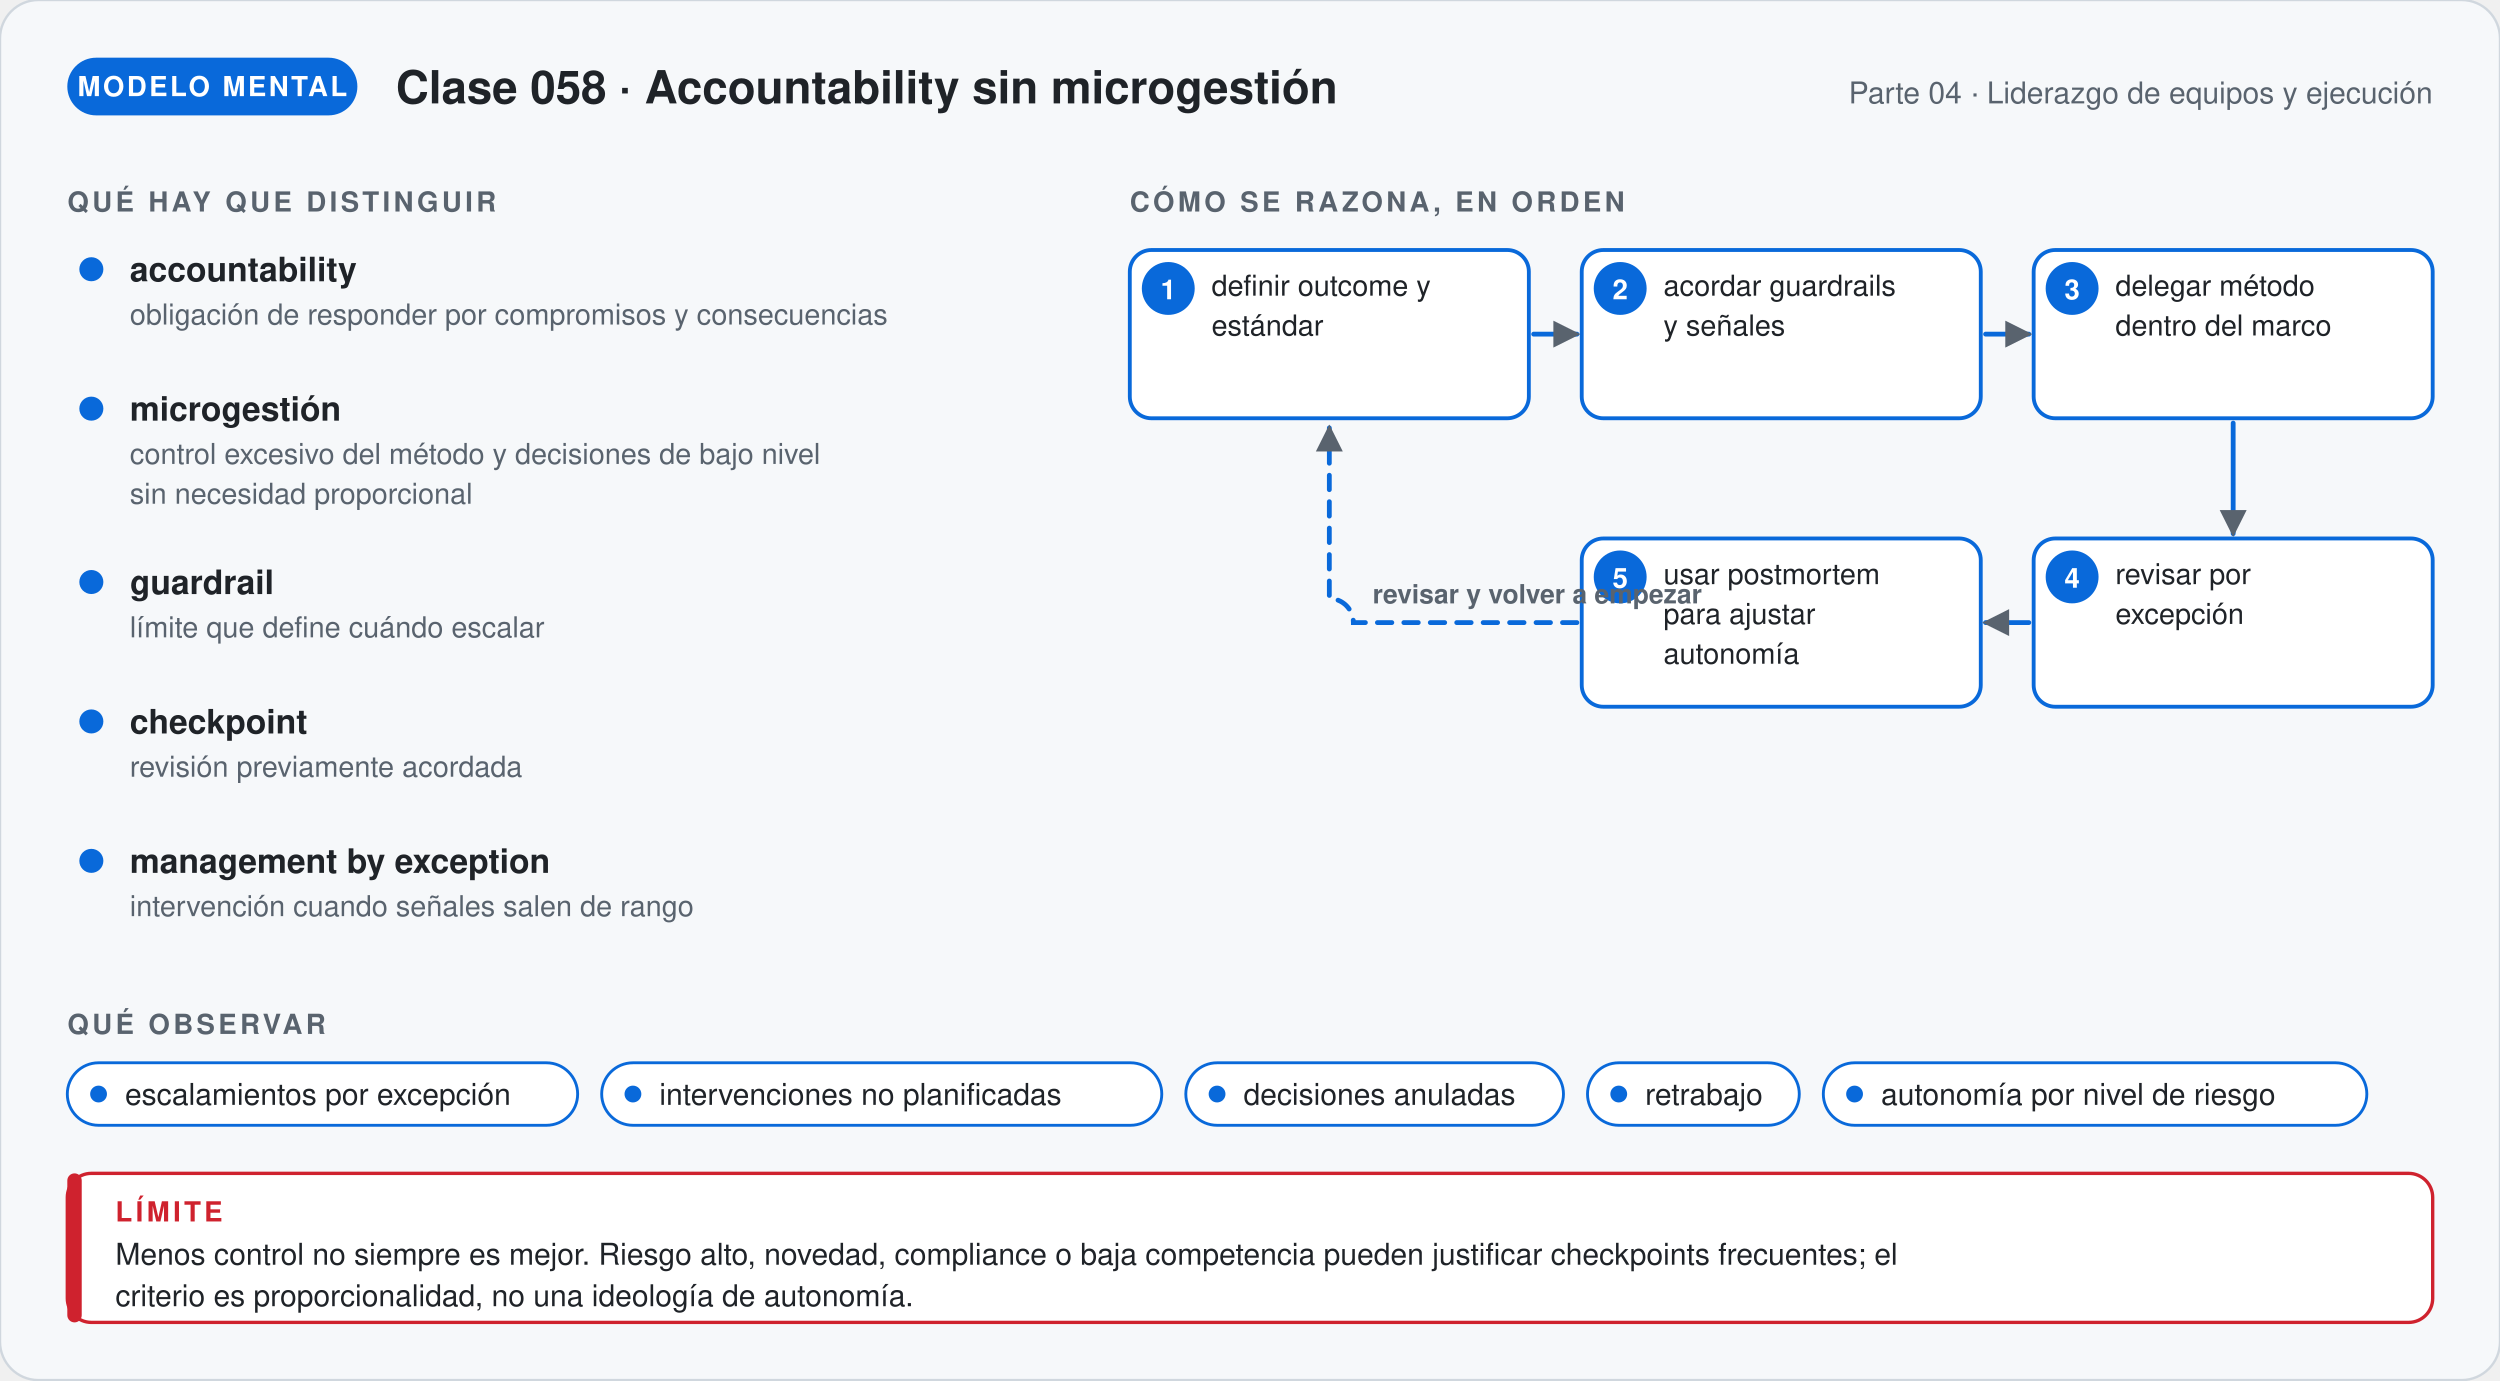
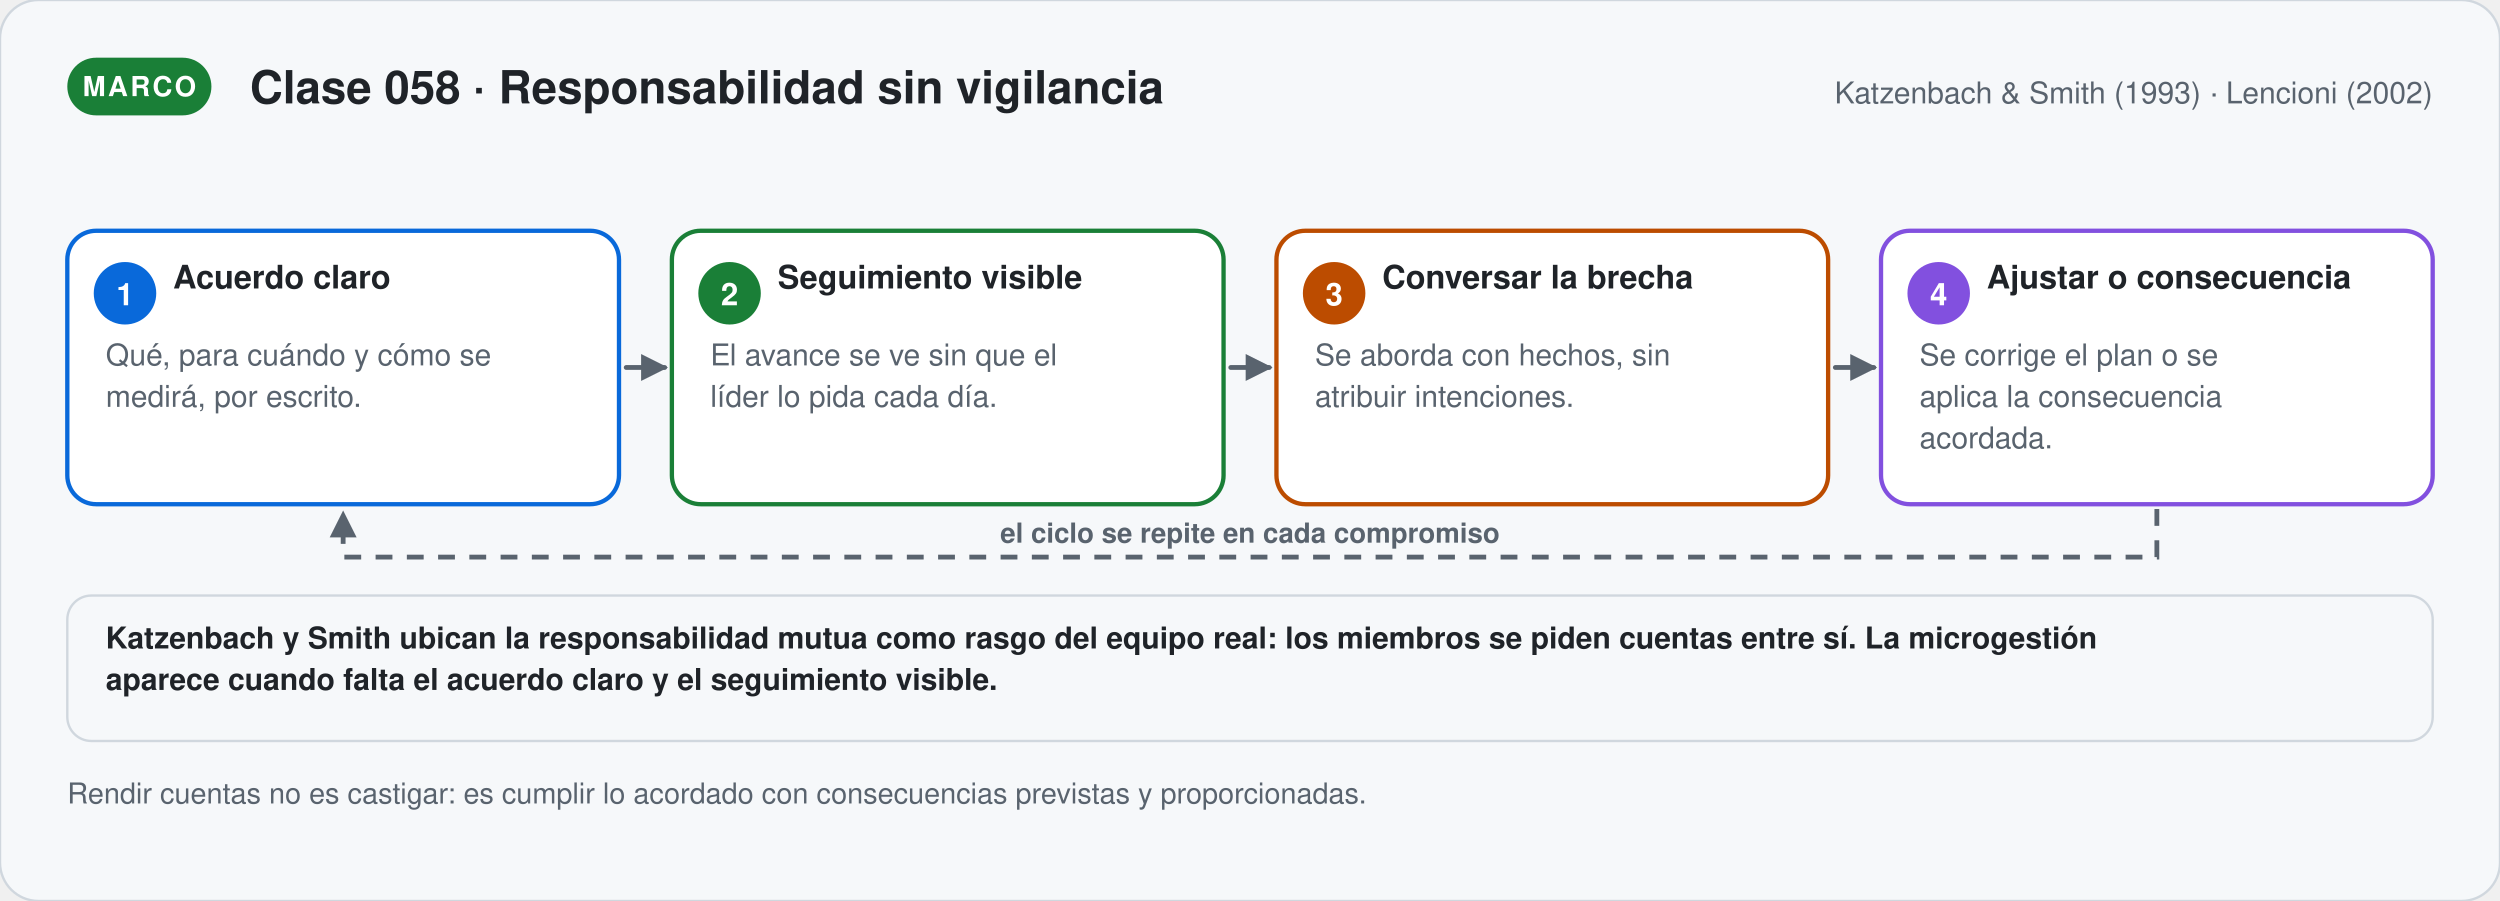
- <svg xmlns="http://www.w3.org/2000/svg" viewBox="0 0 1040 574.12" width="1040" role="img" aria-labelledby="t-g58 d-g58" font-family="'Segoe UI', 'Helvetica Neue', Helvetica, Arial, sans-serif">
+ <svg xmlns="http://www.w3.org/2000/svg" viewBox="0 0 1040 374.81" width="1040" role="img" aria-labelledby="t-s58 d-s58" font-family="'Segoe UI', 'Helvetica Neue', Helvetica, Arial, sans-serif">
  <defs>
-     <marker id="p-g58" viewBox="0 0 10 10" refX="8" refY="5" markerWidth="7" markerHeight="7" orient="auto">
+     <marker id="p-s58" viewBox="0 0 10 10" refX="8" refY="5" markerWidth="7" markerHeight="7" orient="auto">
      <path d="M1,1 L9,5 L1,9 Z" fill="#59636e" />
    </marker>
  </defs>
-   <rect width="1040" height="574.12" rx="16" fill="#f6f8fa" stroke="#d0d7de" />
-   <rect x="28" y="24" width="120.67" height="24" rx="12" fill="#0969da" />
-   <text x="88.335" y="40" font-size="11.5" font-weight="700" fill="#ffffff" text-anchor="middle" letter-spacing="1">MODELO MENTAL</text>
-   <text x="164.67" y="43" font-size="19" font-weight="700" fill="#1f2328" text-anchor="start">Clase 058 · Accountability sin microgestión</text>
-   <text x="1012" y="43" font-size="12.5" font-weight="400" fill="#59636e" text-anchor="end">Parte 04 · Liderazgo de equipos y ejecución</text>
-   <text x="28" y="88" font-size="11.5" font-weight="700" fill="#59636e" text-anchor="start" letter-spacing="1.4">QUÉ HAY QUE DISTINGUIR</text>
-   <circle cx="38" cy="112" r="5" fill="#0969da" />
-   <text x="54" y="117" font-size="14" font-weight="700" fill="#1f2328" text-anchor="start">accountability</text>
-   <text x="54" y="135" font-size="12" font-weight="400" fill="#59636e" text-anchor="start">obligación de responder por compromisos y consecuencias</text>
-   <circle cx="38" cy="170" r="5" fill="#0969da" />
-   <text x="54" y="175" font-size="14" font-weight="700" fill="#1f2328" text-anchor="start">microgestión</text>
-   <text x="54" y="193" font-size="12" font-weight="400" fill="#59636e" text-anchor="start">control excesivo del método y decisiones de bajo nivel</text>
-   <text x="54" y="209.56" font-size="12" font-weight="400" fill="#59636e" text-anchor="start">sin necesidad proporcional</text>
-   <circle cx="38" cy="242.12" r="5" fill="#0969da" />
-   <text x="54" y="247.12" font-size="14" font-weight="700" fill="#1f2328" text-anchor="start">guardrail</text>
-   <text x="54" y="265.12" font-size="12" font-weight="400" fill="#59636e" text-anchor="start">límite que define cuándo escalar</text>
-   <circle cx="38" cy="300.12" r="5" fill="#0969da" />
-   <text x="54" y="305.12" font-size="14" font-weight="700" fill="#1f2328" text-anchor="start">checkpoint</text>
-   <text x="54" y="323.12" font-size="12" font-weight="400" fill="#59636e" text-anchor="start">revisión previamente acordada</text>
-   <circle cx="38" cy="358.12" r="5" fill="#0969da" />
-   <text x="54" y="363.12" font-size="14" font-weight="700" fill="#1f2328" text-anchor="start">management by exception</text>
-   <text x="54" y="381.12" font-size="12" font-weight="400" fill="#59636e" text-anchor="start">intervención cuando señales salen de rango</text>
-   <text x="470" y="88" font-size="11.5" font-weight="700" fill="#59636e" text-anchor="start" letter-spacing="1.4">CÓMO SE RAZONA, EN ORDEN</text>
-   <rect x="470" y="104" width="166" height="70" rx="9" fill="#ffffff" stroke="#0969da" stroke-width="1.6" />
-   <circle cx="486.0" cy="120" r="11" fill="#0969da" />
-   <text x="486" y="124.5" font-size="11.5" font-weight="700" fill="#ffffff" text-anchor="middle">1</text>
-   <text x="504" y="123" font-size="12" font-weight="400" fill="#1f2328" text-anchor="start">definir outcome y</text>
-   <text x="504" y="139.56" font-size="12" font-weight="400" fill="#1f2328" text-anchor="start">estándar</text>
-   <rect x="658" y="104" width="166" height="70" rx="9" fill="#ffffff" stroke="#0969da" stroke-width="1.6" />
-   <circle cx="674.0" cy="120" r="11" fill="#0969da" />
-   <text x="674" y="124.5" font-size="11.5" font-weight="700" fill="#ffffff" text-anchor="middle">2</text>
-   <text x="692" y="123" font-size="12" font-weight="400" fill="#1f2328" text-anchor="start">acordar guardrails</text>
-   <text x="692" y="139.56" font-size="12" font-weight="400" fill="#1f2328" text-anchor="start">y señales</text>
-   <rect x="846" y="104" width="166" height="70" rx="9" fill="#ffffff" stroke="#0969da" stroke-width="1.6" />
-   <circle cx="862.0" cy="120" r="11" fill="#0969da" />
-   <text x="862" y="124.5" font-size="11.5" font-weight="700" fill="#ffffff" text-anchor="middle">3</text>
-   <text x="880" y="123" font-size="12" font-weight="400" fill="#1f2328" text-anchor="start">delegar método</text>
-   <text x="880" y="139.56" font-size="12" font-weight="400" fill="#1f2328" text-anchor="start">dentro del marco</text>
-   <rect x="846" y="224" width="166" height="70" rx="9" fill="#ffffff" stroke="#0969da" stroke-width="1.6" />
-   <circle cx="862.0" cy="240" r="11" fill="#0969da" />
-   <text x="862" y="244.5" font-size="11.5" font-weight="700" fill="#ffffff" text-anchor="middle">4</text>
-   <text x="880" y="243" font-size="12" font-weight="400" fill="#1f2328" text-anchor="start">revisar por</text>
-   <text x="880" y="259.56" font-size="12" font-weight="400" fill="#1f2328" text-anchor="start">excepción</text>
-   <rect x="658" y="224" width="166" height="70" rx="9" fill="#ffffff" stroke="#0969da" stroke-width="1.6" />
-   <circle cx="674.0" cy="240" r="11" fill="#0969da" />
-   <text x="674" y="244.5" font-size="11.5" font-weight="700" fill="#ffffff" text-anchor="middle">5</text>
-   <text x="692" y="243" font-size="12" font-weight="400" fill="#1f2328" text-anchor="start">usar postmortem</text>
-   <text x="692" y="259.56" font-size="12" font-weight="400" fill="#1f2328" text-anchor="start">para ajustar</text>
-   <text x="692" y="276.12" font-size="12" font-weight="400" fill="#1f2328" text-anchor="start">autonomía</text>
-   <path d="M638,139 L656,139" stroke="#0969da" stroke-width="2" fill="none" stroke-linecap="round" marker-end="url(#p-g58)" />
-   <path d="M826,139 L844,139" stroke="#0969da" stroke-width="2" fill="none" stroke-linecap="round" marker-end="url(#p-g58)" />
-   <path d="M929,176 L929,222" stroke="#0969da" stroke-width="2" fill="none" stroke-linecap="round" marker-end="url(#p-g58)" />
-   <path d="M844,259 L826,259" stroke="#0969da" stroke-width="2" fill="none" stroke-linecap="round" marker-end="url(#p-g58)" />
-   <path d="M656.0,259.0 H563.0 a10,10 0 0 0 -10,-10 V178" stroke="#0969da" stroke-width="2" fill="none" stroke-dasharray="6 5" stroke-linecap="round" marker-end="url(#p-g58)" />
-   <text x="571" y="251" font-size="11" font-weight="600" fill="#59636e" text-anchor="start">revisar y volver a empezar</text>
-   <text x="28" y="430.12" font-size="11.5" font-weight="700" fill="#59636e" text-anchor="start" letter-spacing="1.4">QUÉ OBSERVAR</text>
-   <rect x="28" y="442.12" width="212.3" height="26" rx="13" fill="#ffffff" stroke="#0969da" stroke-width="1.2" />
-   <circle cx="41" cy="455.12" r="3.5" fill="#0969da" />
-   <text x="52" y="459.62" font-size="12.5" font-weight="400" fill="#1f2328" text-anchor="start">escalamientos por excepción</text>
-   <rect x="250.3" y="442.12" width="233" height="26" rx="13" fill="#ffffff" stroke="#0969da" stroke-width="1.2" />
-   <circle cx="263.3" cy="455.12" r="3.5" fill="#0969da" />
-   <text x="274.3" y="459.62" font-size="12.5" font-weight="400" fill="#1f2328" text-anchor="start">intervenciones no planificadas</text>
-   <rect x="493.3" y="442.12" width="157.1" height="26" rx="13" fill="#ffffff" stroke="#0969da" stroke-width="1.2" />
-   <circle cx="506.3" cy="455.12" r="3.5" fill="#0969da" />
-   <text x="517.3" y="459.62" font-size="12.5" font-weight="400" fill="#1f2328" text-anchor="start">decisiones anuladas</text>
-   <rect x="660.4" y="442.12" width="88.1" height="26" rx="13" fill="#ffffff" stroke="#0969da" stroke-width="1.2" />
-   <circle cx="673.4" cy="455.12" r="3.5" fill="#0969da" />
-   <text x="684.4" y="459.62" font-size="12.5" font-weight="400" fill="#1f2328" text-anchor="start">retrabajo</text>
-   <rect x="758.5" y="442.12" width="226.1" height="26" rx="13" fill="#ffffff" stroke="#0969da" stroke-width="1.2" />
-   <circle cx="771.5" cy="455.12" r="3.5" fill="#0969da" />
-   <text x="782.5" y="459.62" font-size="12.5" font-weight="400" fill="#1f2328" text-anchor="start">autonomía por nivel de riesgo</text>
-   <rect x="28" y="488.12" width="984" height="62" rx="10" fill="#ffffff" stroke="#cf222e" stroke-width="1.4" />
-   <rect x="28" y="488.12" width="6" height="62" rx="3" fill="#cf222e" />
-   <text x="48" y="508.12" font-size="11.5" font-weight="700" fill="#cf222e" text-anchor="start" letter-spacing="1.4">LÍMITE</text>
-   <text x="48" y="526.12" font-size="12.5" font-weight="400" fill="#1f2328" text-anchor="start">Menos control no siempre es mejor. Riesgo alto, novedad, compliance o baja competencia pueden justificar checkpoints frecuentes; el</text>
-   <text x="48" y="543.37" font-size="12.5" font-weight="400" fill="#1f2328" text-anchor="start">criterio es proporcionalidad, no una ideología de autonomía.</text>
+   <rect width="1040" height="374.81" rx="16" fill="#f6f8fa" stroke="#d0d7de" />
+   <rect x="28" y="24" width="59.95" height="24" rx="12" fill="#1a7f37" />
+   <text x="57.975" y="40" font-size="11.5" font-weight="700" fill="#ffffff" text-anchor="middle" letter-spacing="1">MARCO</text>
+   <text x="103.95" y="43" font-size="19" font-weight="700" fill="#1f2328" text-anchor="start">Clase 058 · Responsabilidad sin vigilancia</text>
+   <text x="1012" y="43" font-size="12.5" font-weight="400" fill="#59636e" text-anchor="end">Katzenbach &amp; Smith (1993) · Lencioni (2002)</text>
+   <rect x="28" y="96" width="229.5" height="113.75" rx="12" fill="#ffffff" stroke="#0969da" stroke-width="1.8" />
+   <circle cx="52.0" cy="122.0" r="13" fill="#0969da" />
+   <text x="52" y="127" font-size="13" font-weight="700" fill="#ffffff" text-anchor="middle">1</text>
+   <text x="72" y="120" font-size="13.5" font-weight="700" fill="#1f2328" text-anchor="start">Acuerdo claro</text>
+   <text x="44" y="152" font-size="12.5" font-weight="400" fill="#59636e" text-anchor="start">Qué, para cuándo y cómo se</text>
+   <text x="44" y="169.25" font-size="12.5" font-weight="400" fill="#59636e" text-anchor="start">medirá, por escrito.</text>
+   <path d="M260.5,152.875 L276.5,152.875" stroke="#59636e" stroke-width="2" fill="none" stroke-linecap="round" marker-end="url(#p-s58)" />
+   <rect x="279.5" y="96" width="229.5" height="113.75" rx="12" fill="#ffffff" stroke="#1a7f37" stroke-width="1.8" />
+   <circle cx="303.5" cy="122.0" r="13" fill="#1a7f37" />
+   <text x="303.5" y="127" font-size="13" font-weight="700" fill="#ffffff" text-anchor="middle">2</text>
+   <text x="323.5" y="120" font-size="13.5" font-weight="700" fill="#1f2328" text-anchor="start">Seguimiento visible</text>
+   <text x="295.5" y="152" font-size="12.5" font-weight="400" fill="#59636e" text-anchor="start">El avance se ve sin que el</text>
+   <text x="295.5" y="169.25" font-size="12.5" font-weight="400" fill="#59636e" text-anchor="start">líder lo pida cada día.</text>
+   <path d="M512,152.875 L528,152.875" stroke="#59636e" stroke-width="2" fill="none" stroke-linecap="round" marker-end="url(#p-s58)" />
+   <rect x="531" y="96" width="229.5" height="113.75" rx="12" fill="#ffffff" stroke="#bc4c00" stroke-width="1.8" />
+   <circle cx="555.0" cy="122.0" r="13" fill="#bc4c00" />
+   <text x="555" y="127" font-size="13" font-weight="700" fill="#ffffff" text-anchor="middle">3</text>
+   <text x="575" y="120" font-size="13.5" font-weight="700" fill="#1f2328" text-anchor="start">Conversar la brecha</text>
+   <text x="547" y="152" font-size="12.5" font-weight="400" fill="#59636e" text-anchor="start">Se aborda con hechos, sin</text>
+   <text x="547" y="169.25" font-size="12.5" font-weight="400" fill="#59636e" text-anchor="start">atribuir intenciones.</text>
+   <path d="M763.5,152.875 L779.5,152.875" stroke="#59636e" stroke-width="2" fill="none" stroke-linecap="round" marker-end="url(#p-s58)" />
+   <rect x="782.5" y="96" width="229.5" height="113.75" rx="12" fill="#ffffff" stroke="#8250df" stroke-width="1.8" />
+   <circle cx="806.5" cy="122.0" r="13" fill="#8250df" />
+   <text x="806.5" y="127" font-size="13" font-weight="700" fill="#ffffff" text-anchor="middle">4</text>
+   <text x="826.5" y="120" font-size="13.5" font-weight="700" fill="#1f2328" text-anchor="start">Ajustar o consecuencia</text>
+   <text x="798.5" y="152" font-size="12.5" font-weight="400" fill="#59636e" text-anchor="start">Se corrige el plan o se</text>
+   <text x="798.5" y="169.25" font-size="12.5" font-weight="400" fill="#59636e" text-anchor="start">aplica la consecuencia</text>
+   <text x="798.5" y="186.5" font-size="12.5" font-weight="400" fill="#59636e" text-anchor="start">acordada.</text>
+   <path d="M897.25,211.75 V231.75 H142.75 V213.75" stroke="#59636e" stroke-width="2" fill="none" stroke-dasharray="7 6" marker-end="url(#p-s58)" />
+   <text x="520" y="225.75" font-size="11.5" font-weight="600" fill="#59636e" text-anchor="middle">el ciclo se repite en cada compromiso</text>
+   <rect x="28" y="247.75" width="984" height="60.5" rx="10" fill="#f6f8fa" stroke="#d0d7de" stroke-width="1" />
+   <text x="44" y="269.75" font-size="12.5" font-weight="600" fill="#1f2328" text-anchor="start">Katzenbach y Smith ubican la responsabilidad mutua como rasgo del equipo real: los miembros se piden cuentas entre sí. La microgestión</text>
+   <text x="44" y="287" font-size="12.5" font-weight="600" fill="#1f2328" text-anchor="start">aparece cuando falta el acuerdo claro y el seguimiento visible.</text>
+   <text x="28" y="334.25" font-size="12" font-weight="400" fill="#59636e" text-anchor="start">Rendir cuentas no es castigar: es cumplir lo acordado con consecuencias previstas y proporcionadas.</text>
</svg>
